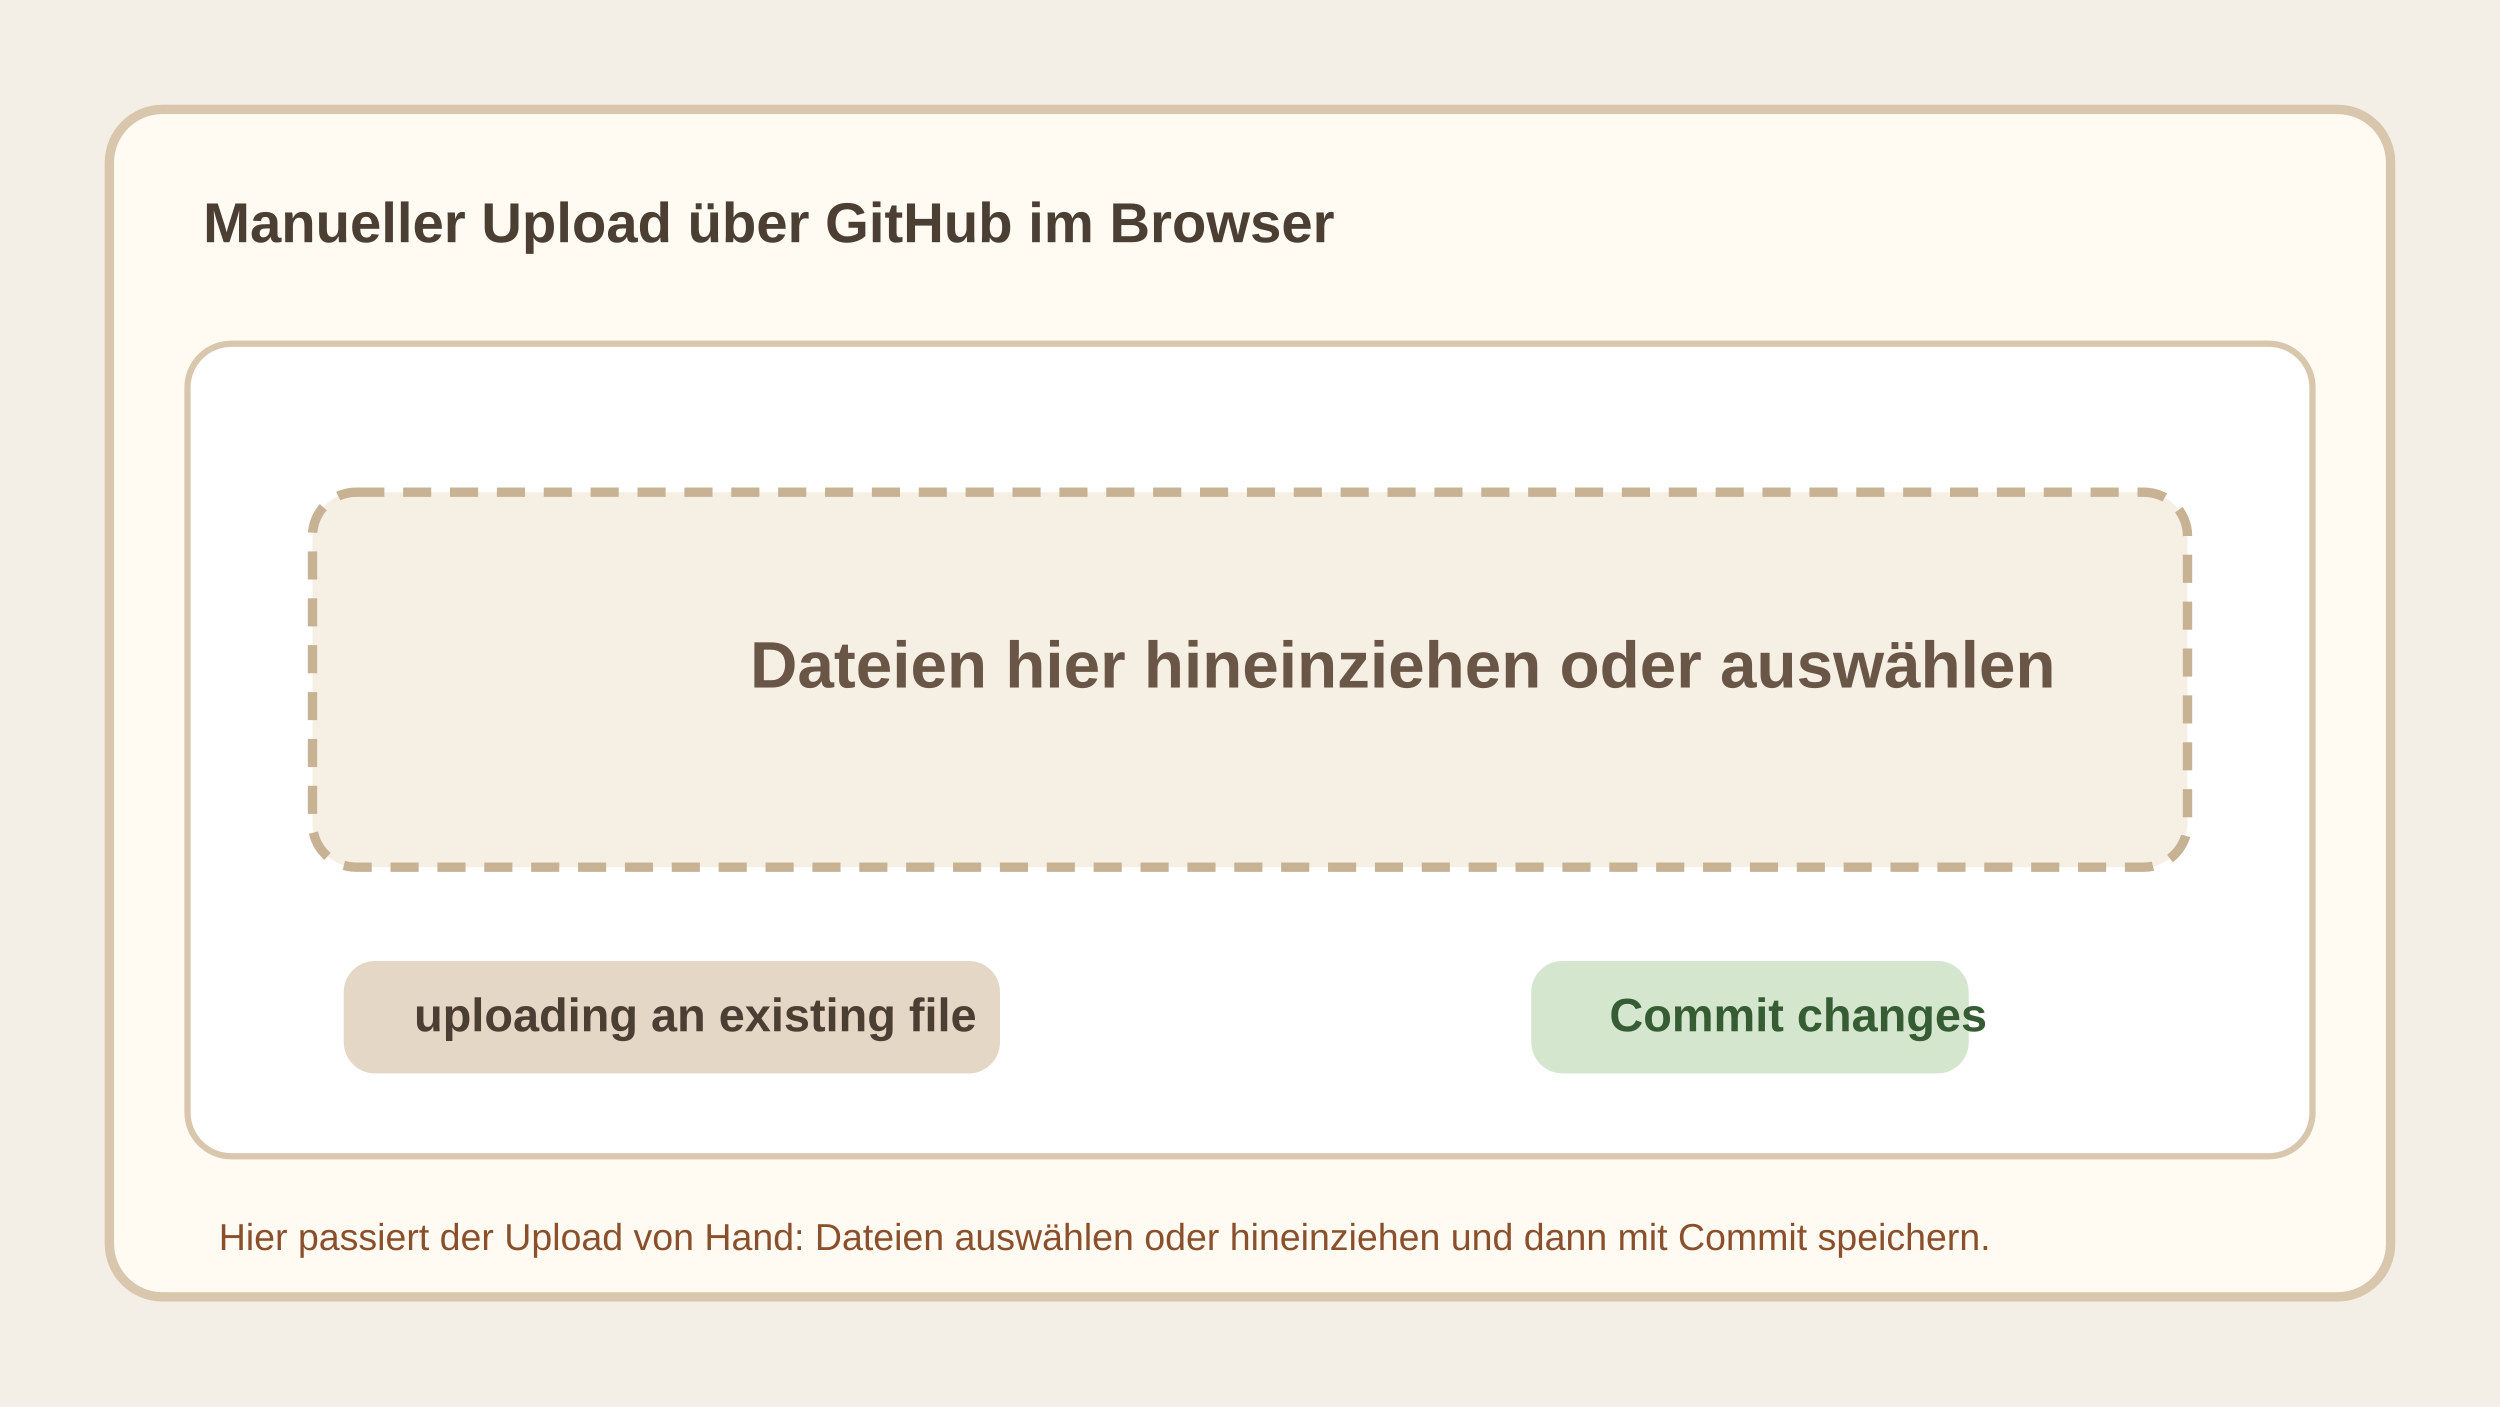
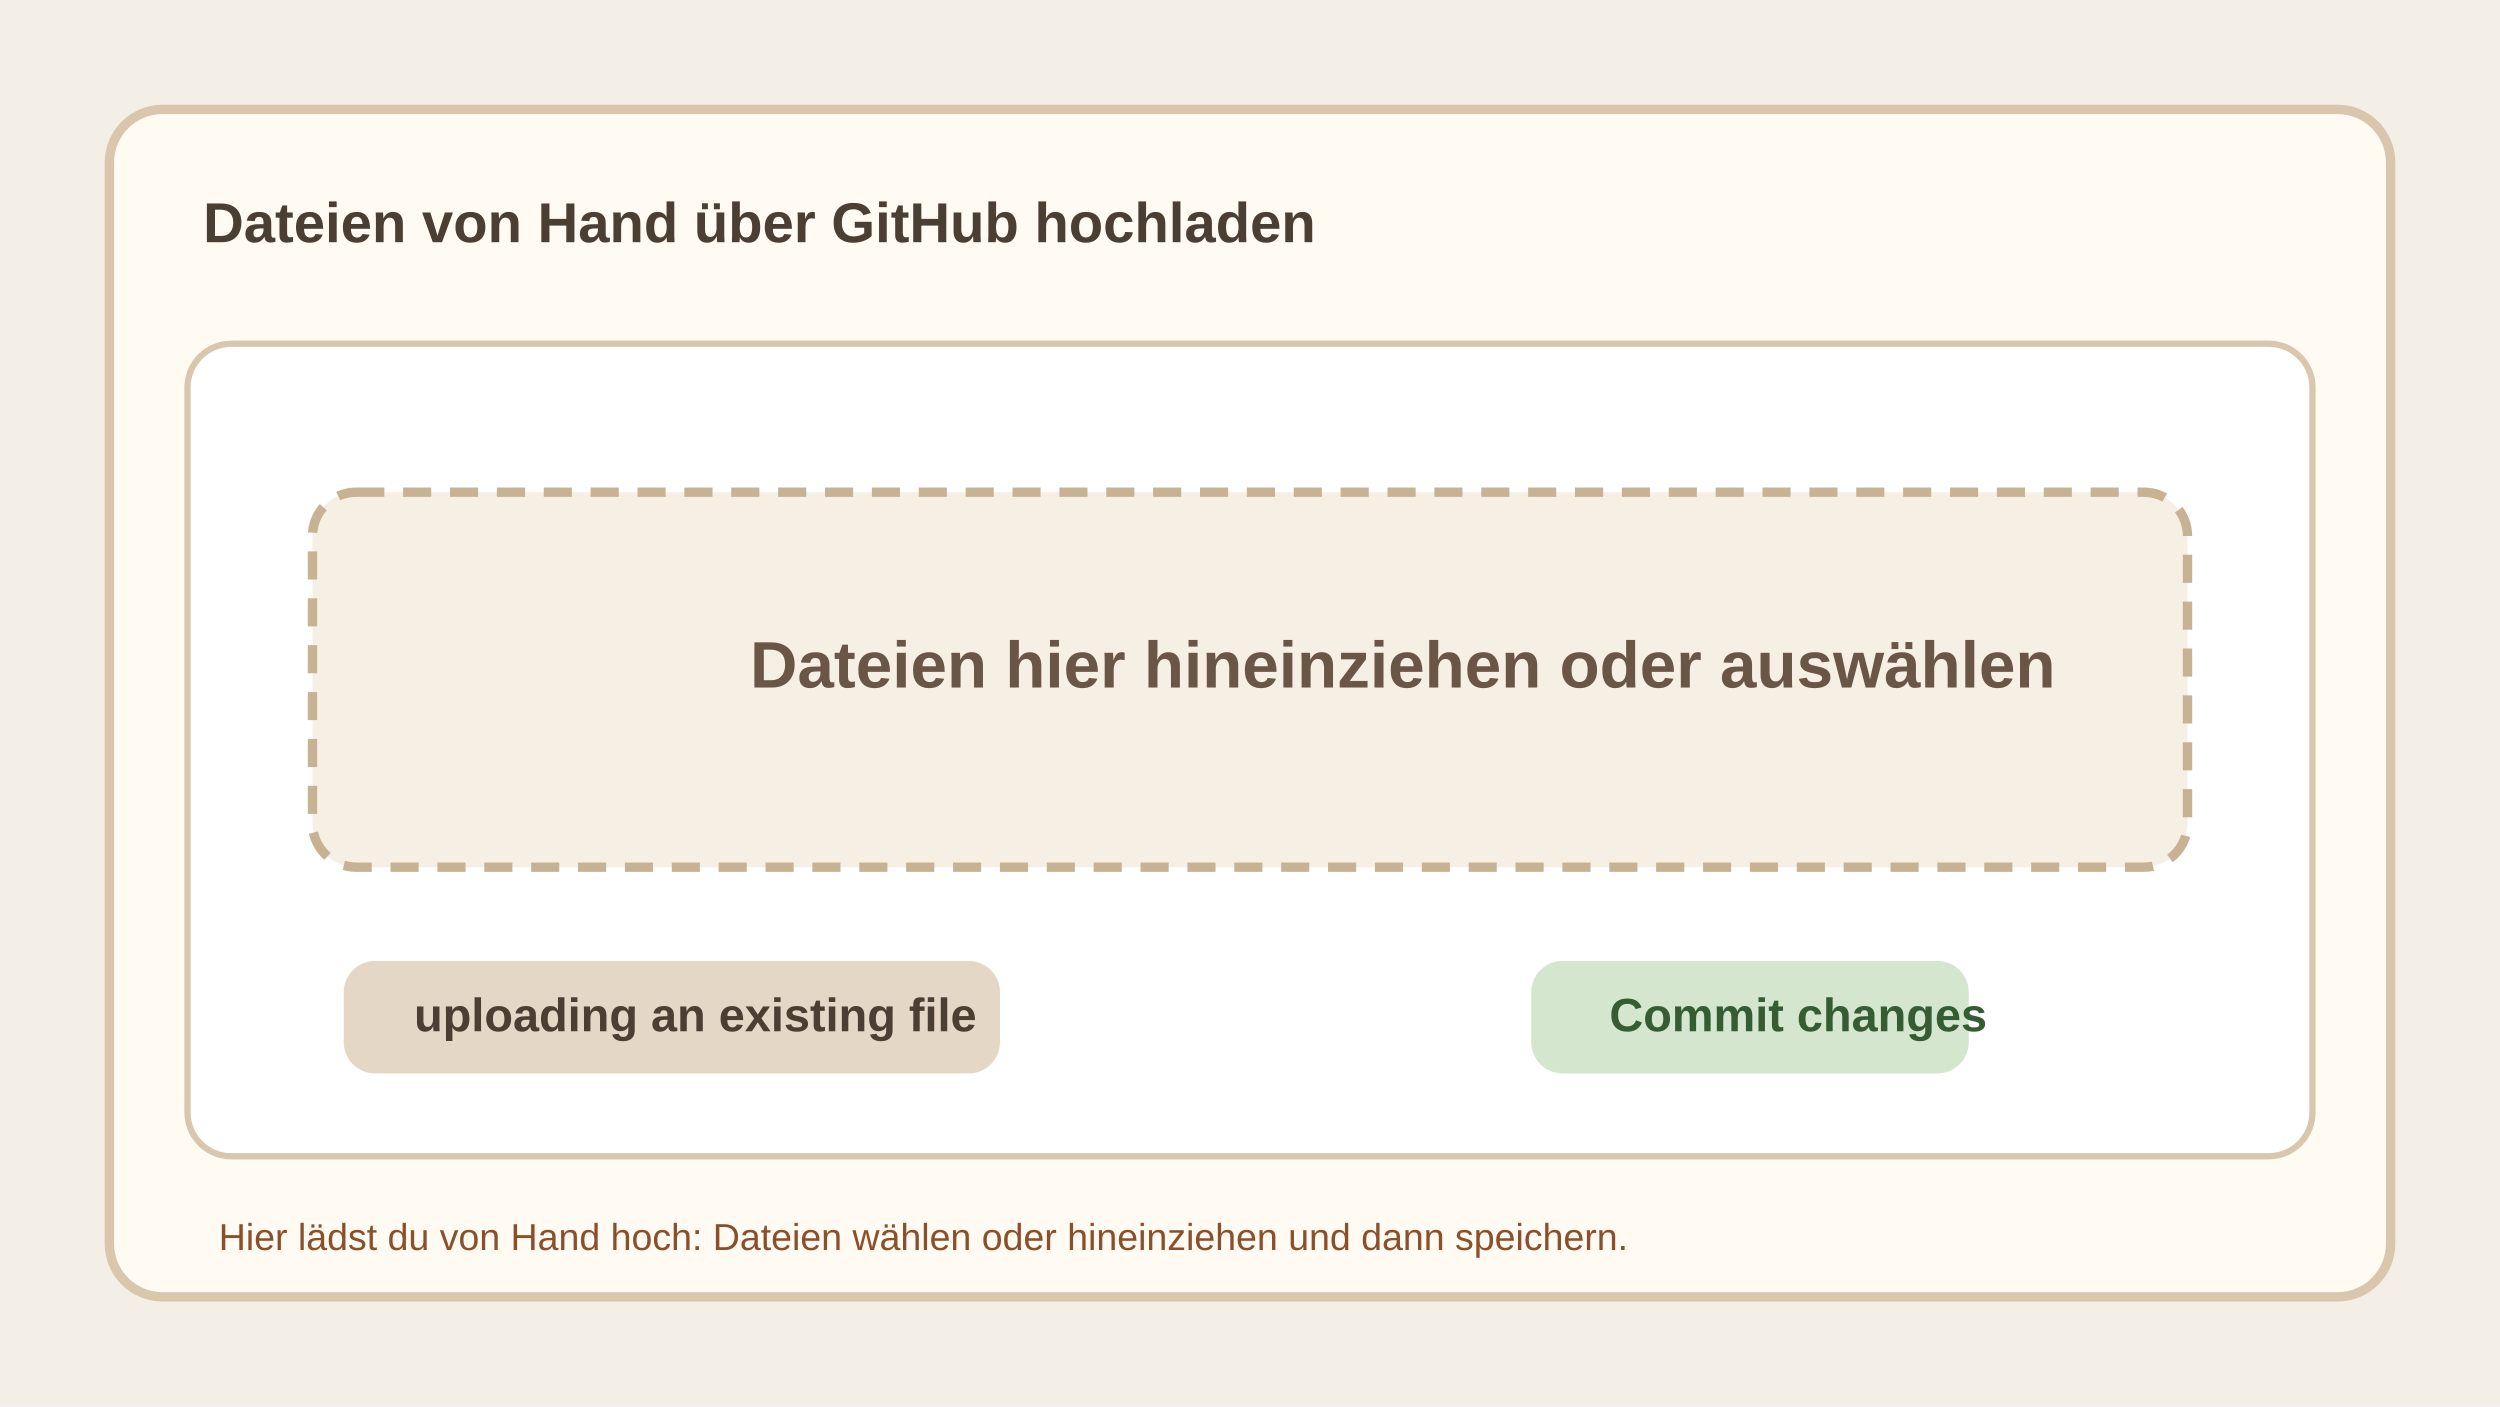
<svg xmlns="http://www.w3.org/2000/svg" width="1600" height="900" viewBox="0 0 1600 900" role="img" aria-labelledby="title desc">
  <rect width="1600" height="900" fill="#f4efe6" />
  <rect x="70" y="70" width="1460" height="760" rx="34" fill="#fffaf2" stroke="#d8c6ad" stroke-width="6" />
-   <text x="130" y="155" font-family="Arial, sans-serif" font-size="36" font-weight="700" fill="#4b3e33">Manueller Upload über GitHub im Browser</text>
+   <text x="130" y="155" font-family="Arial, sans-serif" font-size="36" font-weight="700" fill="#4b3e33">Dateien von Hand über GitHub hochladen</text>
  <rect x="120" y="220" width="1360" height="520" rx="28" fill="#ffffff" stroke="#d8c6ad" stroke-width="4" />
  <rect x="200" y="315" width="1200" height="240" rx="28" fill="#f6efe4" stroke="#c7b293" stroke-dasharray="18 12" stroke-width="6" />
  <text x="480" y="440" font-family="Arial, sans-serif" font-size="42" font-weight="700" fill="#6a5646">Dateien hier hineinziehen oder auswählen</text>
  <rect x="220" y="615" width="420" height="72" rx="20" fill="#e5d7c5" />
  <text x="265" y="660" font-family="Arial, sans-serif" font-size="30" font-weight="700" fill="#4b3e33">uploading an existing file</text>
  <rect x="980" y="615" width="280" height="72" rx="20" fill="#d5e6cf" />
  <text x="1030" y="660" font-family="Arial, sans-serif" font-size="30" font-weight="700" fill="#355c33">Commit changes</text>
-   <text x="140" y="800" font-family="Arial, sans-serif" font-size="24" fill="#8a4f2b">Hier passiert der Upload von Hand: Dateien auswählen oder hineinziehen und dann mit Commit speichern.</text>
+   <text x="140" y="800" font-family="Arial, sans-serif" font-size="24" fill="#8a4f2b">Hier lädst du von Hand hoch: Dateien wählen oder hineinziehen und dann speichern.</text>
</svg>
